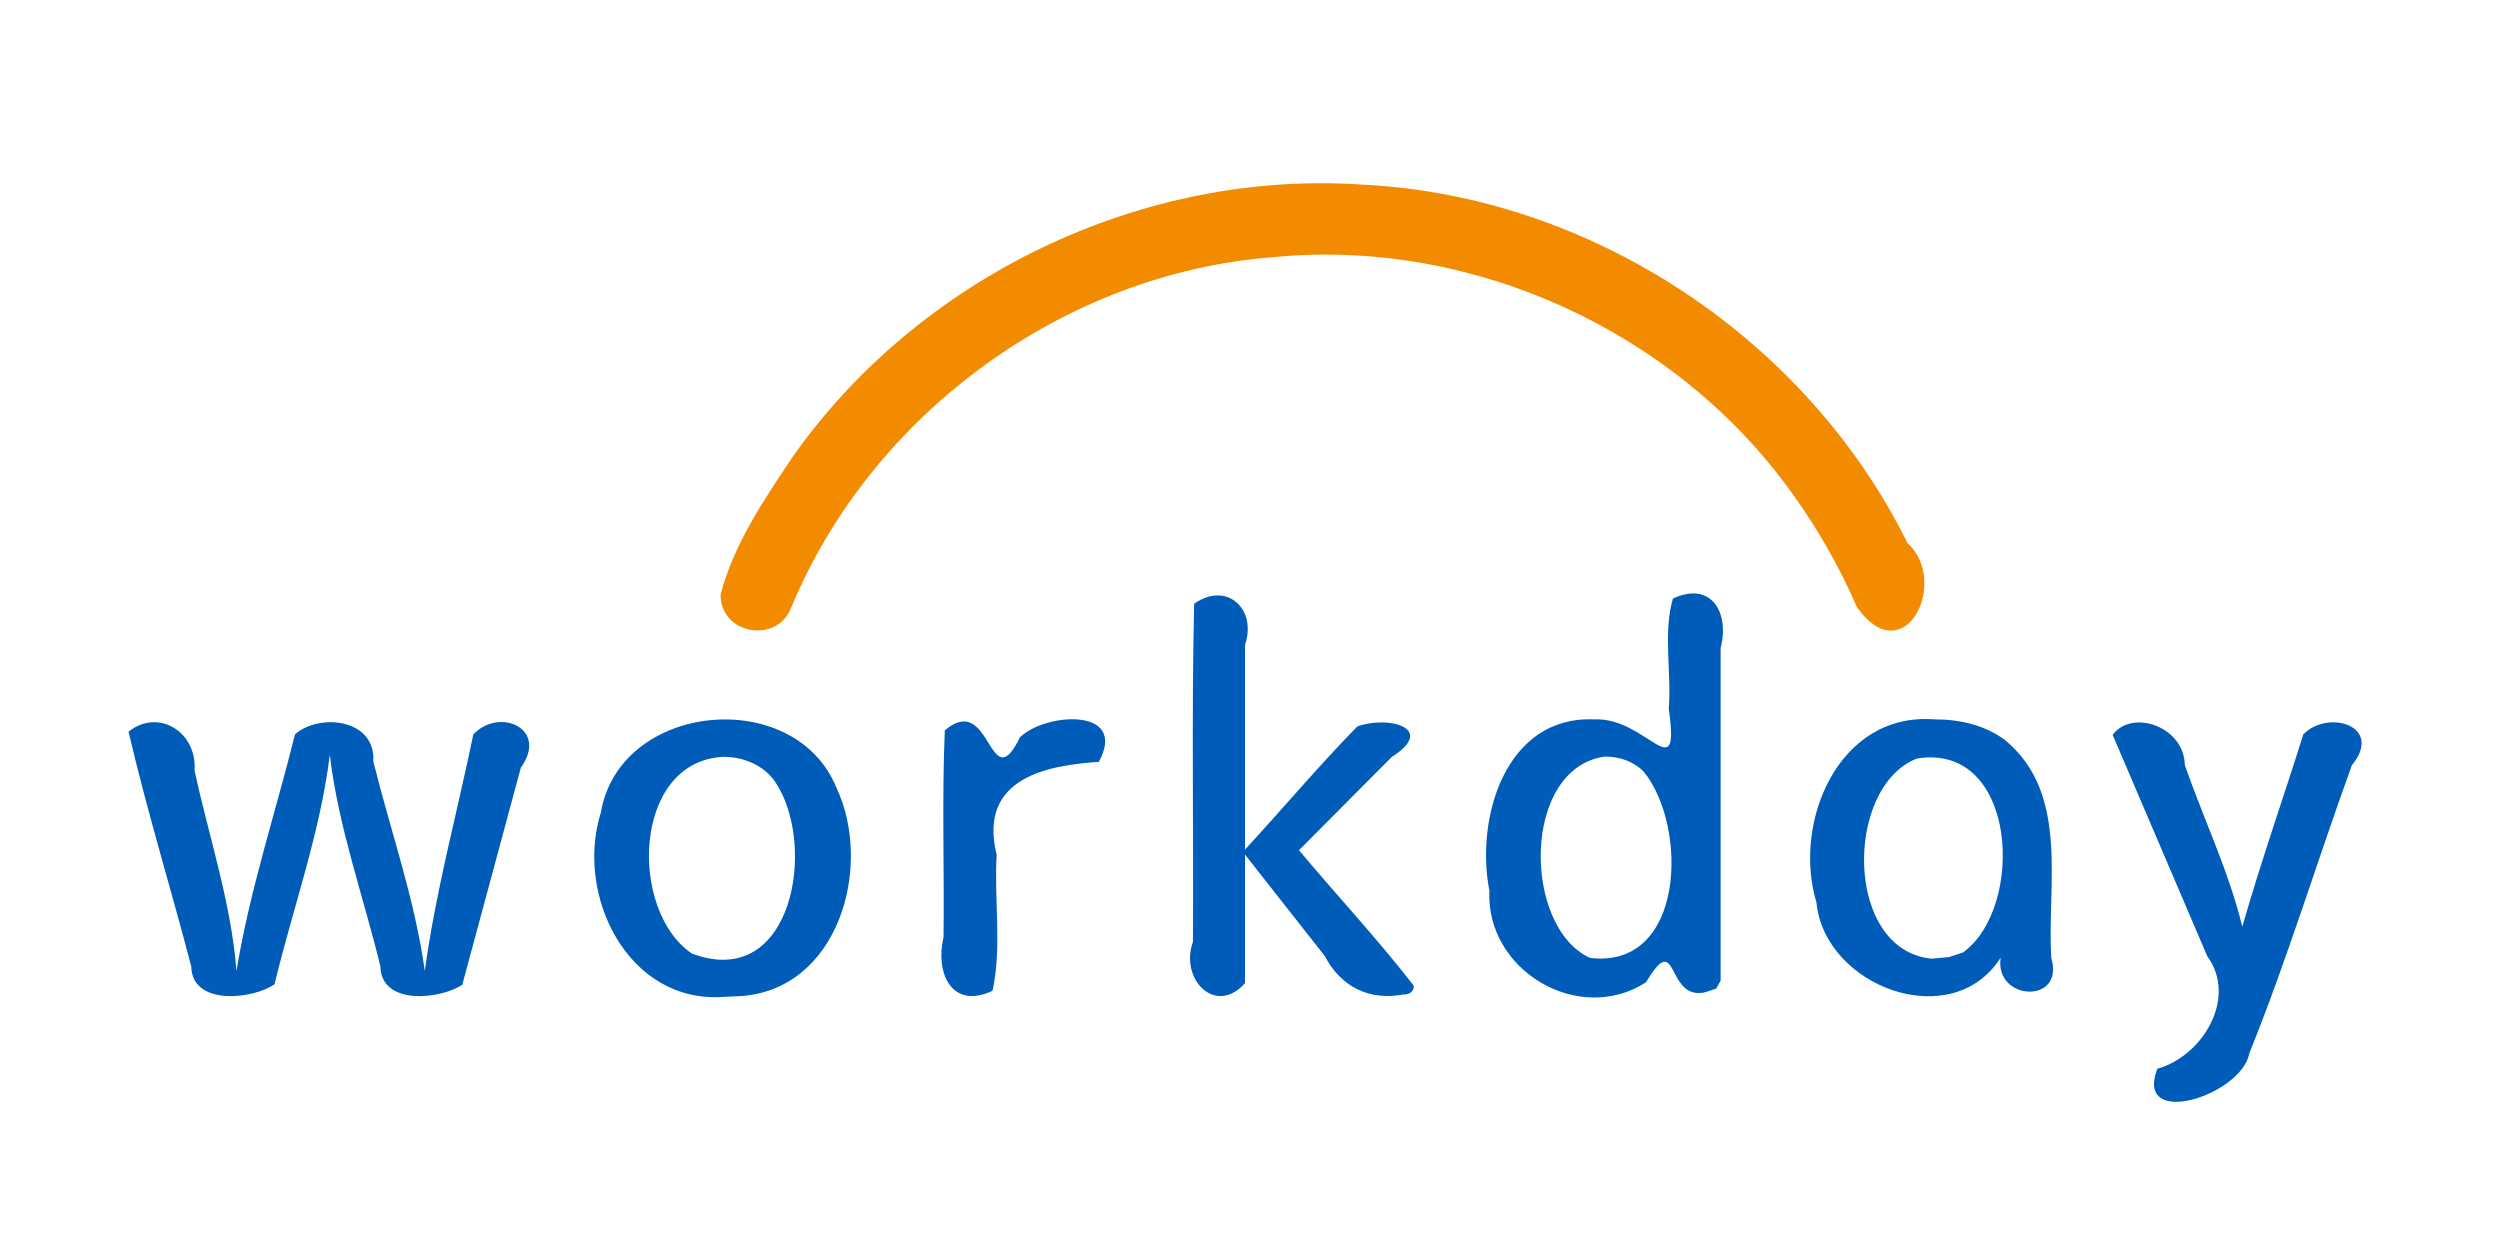
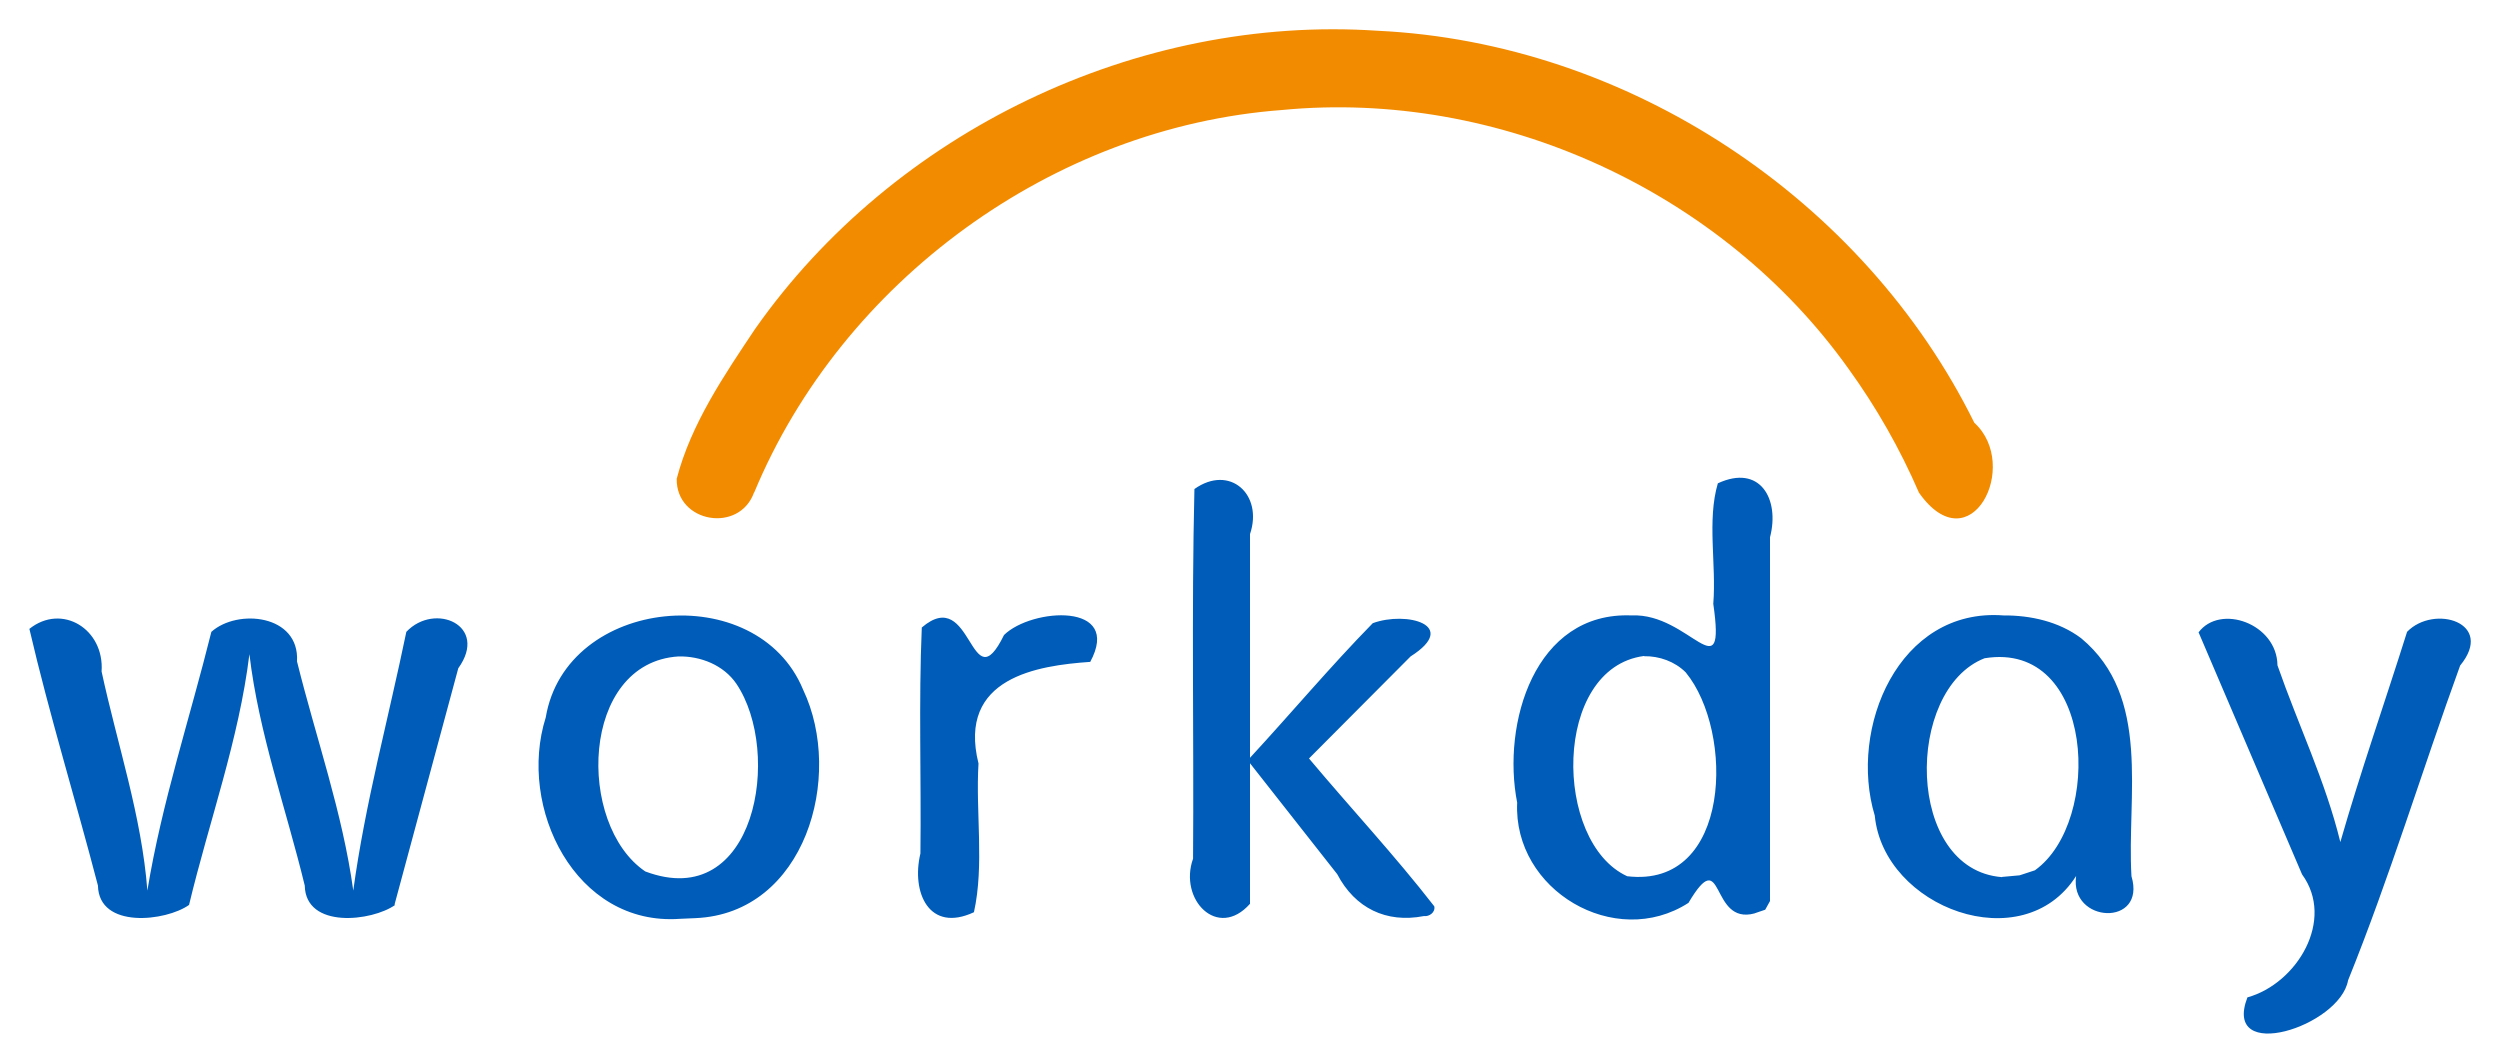
- <svg xmlns="http://www.w3.org/2000/svg" id="Layer_1" version="1.1" viewBox="0 0 120 60">
-   <defs>
-     <style>
-       .st0 {
-         fill: #f38b00;
-       }
- 
-       .st1 {
-         fill: #005cb9;
-       }
-     </style>
-   </defs>
-   <path class="st0" d="M37.99,29.14c3.86-9.29,13.12-16.05,23.17-16.8,9.53-.92,19.31,3.56,24.87,11.35,1.23,1.7,2.27,3.53,3.1,5.45,2.25,3.19,4.49-1.19,2.43-3.07-4.86-9.84-15.22-16.69-26.2-17.21-10.56-.71-21.24,4.43-27.32,13.08-1.37,2.05-2.82,4.18-3.45,6.59-.03,1.94,2.76,2.41,3.4.59" />
-   <path class="st1" d="M22.23,47.24c-1.01.72-3.93,1.07-3.97-.85-.82-3.38-2.02-6.69-2.43-10.16-.46,3.76-1.77,7.34-2.65,11.01-1.01.72-3.96,1.07-4-.85-.98-3.76-2.13-7.49-3.01-11.27,1.43-1.14,3.3.01,3.17,1.87.69,3.2,1.76,6.34,2.01,9.62.63-3.85,1.87-7.58,2.81-11.36,1.15-1.03,3.88-.76,3.76,1.3.83,3.35,2,6.63,2.47,10.06.52-3.83,1.55-7.58,2.33-11.36,1.25-1.32,3.63-.28,2.28,1.6l-2.8,10.38ZM34.73,47.85c-4.59.33-7.14-4.89-5.89-8.84.89-5.31,9.28-6.12,11.3-1.22,1.81,3.81.09,9.83-4.73,10.03l-.68.03ZM34.67,36.33c-4.32.27-4.49,7.39-1.46,9.44,4.86,1.83,6.03-5.23,4-8.24-.56-.82-1.57-1.22-2.54-1.2M52.73,36.57c-2.26.16-5.83.67-4.89,4.46-.13,2.16.26,4.45-.2,6.53-1.97.92-2.76-.87-2.35-2.58.04-3.31-.08-6.63.06-9.92,2.24-1.92,2.12,3.37,3.61.33,1.21-1.19,5.22-1.46,3.78,1.19M81.92,47.61c-2,.55-1.32-3.14-2.91-.46-3.23,2.08-7.7-.56-7.52-4.4-.68-3.46.76-8.4,5.03-8.22,2.53-.12,4.14,3.41,3.58-.51.14-1.74-.28-3.66.2-5.29,1.85-.86,2.73.69,2.29,2.37v15.97l-.21.38-.47.16ZM77.06,36.31c-4.03.53-3.99,8.18-.74,9.67,4.59.55,4.71-6.35,2.57-8.95-.48-.48-1.16-.72-1.83-.71M67.39,47.73c-1.65.32-3.02-.35-3.8-1.84l-3.83-4.87v6.17c-1.42,1.6-3.14-.19-2.5-1.98.04-5.41-.07-10.83.06-16.23,1.55-1.1,3.03.24,2.44,1.98v9.82c1.81-1.96,3.53-4.01,5.39-5.91,1.47-.54,3.83.08,1.66,1.46l-4.46,4.48c1.82,2.17,3.77,4.26,5.5,6.49.06.26-.22.46-.45.43M101.4,35.28c.95-1.28,3.45-.39,3.47,1.44.9,2.59,2.11,5.09,2.76,7.76.89-3.1,1.96-6.15,2.93-9.23,1.18-1.22,3.88-.41,2.33,1.48-1.67,4.6-3.09,9.29-4.92,13.82-.36,2.03-5.54,3.68-4.42.75,2.18-.61,3.86-3.4,2.4-5.4l-4.54-10.62ZM92.84,34.53c-4.6-.35-6.81,4.95-5.65,8.79.39,4.04,6.5,6.33,8.84,2.65-.3,2.09,3.1,2.25,2.43.01-.21-3.53.89-7.88-2.21-10.45-.97-.73-2.22-1.01-3.42-1M92.78,46.02c-4.26-.32-4.28-8.24-.77-9.61,4.85-.79,5.2,7.18,2.21,9.31l-.67.22-.77.07Z" />
+ <svg xmlns="http://www.w3.org/2000/svg" data-fit="contain" viewBox="4.88 7.51 109.76 46.67">
+   <path style="fill: #f38b00;" d="M37.99,29.14c3.86-9.29,13.12-16.05,23.17-16.8,9.53-.92,19.31,3.56,24.87,11.35,1.23,1.7,2.27,3.53,3.1,5.45,2.25,3.19,4.49-1.19,2.43-3.07-4.86-9.84-15.22-16.69-26.2-17.21-10.56-.71-21.24,4.43-27.32,13.08-1.37,2.05-2.82,4.18-3.45,6.59-.03,1.94,2.76,2.41,3.4.59" />
+   <path style="fill: #005cb9;" d="M22.23,47.24c-1.01.72-3.93,1.07-3.97-.85-.82-3.38-2.02-6.69-2.43-10.16-.46,3.76-1.77,7.34-2.65,11.01-1.01.72-3.96,1.07-4-.85-.98-3.76-2.13-7.49-3.01-11.27,1.43-1.14,3.3.01,3.17,1.87.69,3.2,1.76,6.34,2.01,9.62.63-3.85,1.87-7.58,2.81-11.36,1.15-1.03,3.88-.76,3.76,1.3.83,3.35,2,6.63,2.47,10.06.52-3.83,1.55-7.58,2.33-11.36,1.25-1.32,3.63-.28,2.28,1.6l-2.8,10.38ZM34.73,47.85c-4.59.33-7.14-4.89-5.89-8.84.89-5.31,9.28-6.12,11.3-1.22,1.81,3.81.09,9.83-4.73,10.03l-.68.03ZM34.67,36.33c-4.32.27-4.49,7.39-1.46,9.44,4.86,1.83,6.03-5.23,4-8.24-.56-.82-1.57-1.22-2.54-1.2M52.73,36.57c-2.26.16-5.83.67-4.89,4.46-.13,2.16.26,4.45-.2,6.53-1.97.92-2.76-.87-2.35-2.58.04-3.31-.08-6.63.06-9.92,2.24-1.92,2.12,3.37,3.61.33,1.21-1.19,5.22-1.46,3.78,1.19M81.92,47.61c-2,.55-1.32-3.14-2.91-.46-3.23,2.08-7.7-.56-7.52-4.4-.68-3.46.76-8.4,5.03-8.22,2.53-.12,4.14,3.41,3.58-.51.14-1.74-.28-3.66.2-5.29,1.85-.86,2.73.69,2.29,2.37v15.97l-.21.38-.47.16ZM77.06,36.31c-4.03.53-3.99,8.18-.74,9.67,4.59.55,4.71-6.35,2.57-8.95-.48-.48-1.16-.72-1.83-.71M67.39,47.73c-1.65.32-3.02-.35-3.8-1.84l-3.83-4.87v6.17c-1.42,1.6-3.14-.19-2.5-1.98.04-5.41-.07-10.83.06-16.23,1.55-1.1,3.03.24,2.44,1.98v9.82c1.81-1.96,3.53-4.01,5.39-5.91,1.47-.54,3.83.08,1.66,1.46l-4.46,4.48c1.82,2.17,3.77,4.26,5.5,6.49.06.26-.22.46-.45.43M101.4,35.28c.95-1.28,3.45-.39,3.47,1.44.9,2.59,2.11,5.09,2.76,7.76.89-3.1,1.96-6.15,2.93-9.23,1.18-1.22,3.88-.41,2.33,1.48-1.67,4.6-3.09,9.29-4.92,13.82-.36,2.03-5.54,3.68-4.42.75,2.18-.61,3.86-3.4,2.4-5.4l-4.54-10.62ZM92.84,34.53c-4.6-.35-6.81,4.95-5.65,8.79.39,4.04,6.5,6.33,8.84,2.65-.3,2.09,3.1,2.25,2.43.01-.21-3.53.89-7.88-2.21-10.45-.97-.73-2.22-1.01-3.42-1M92.78,46.02c-4.26-.32-4.28-8.24-.77-9.61,4.85-.79,5.2,7.18,2.21,9.31l-.67.22-.77.07Z" />
</svg>
